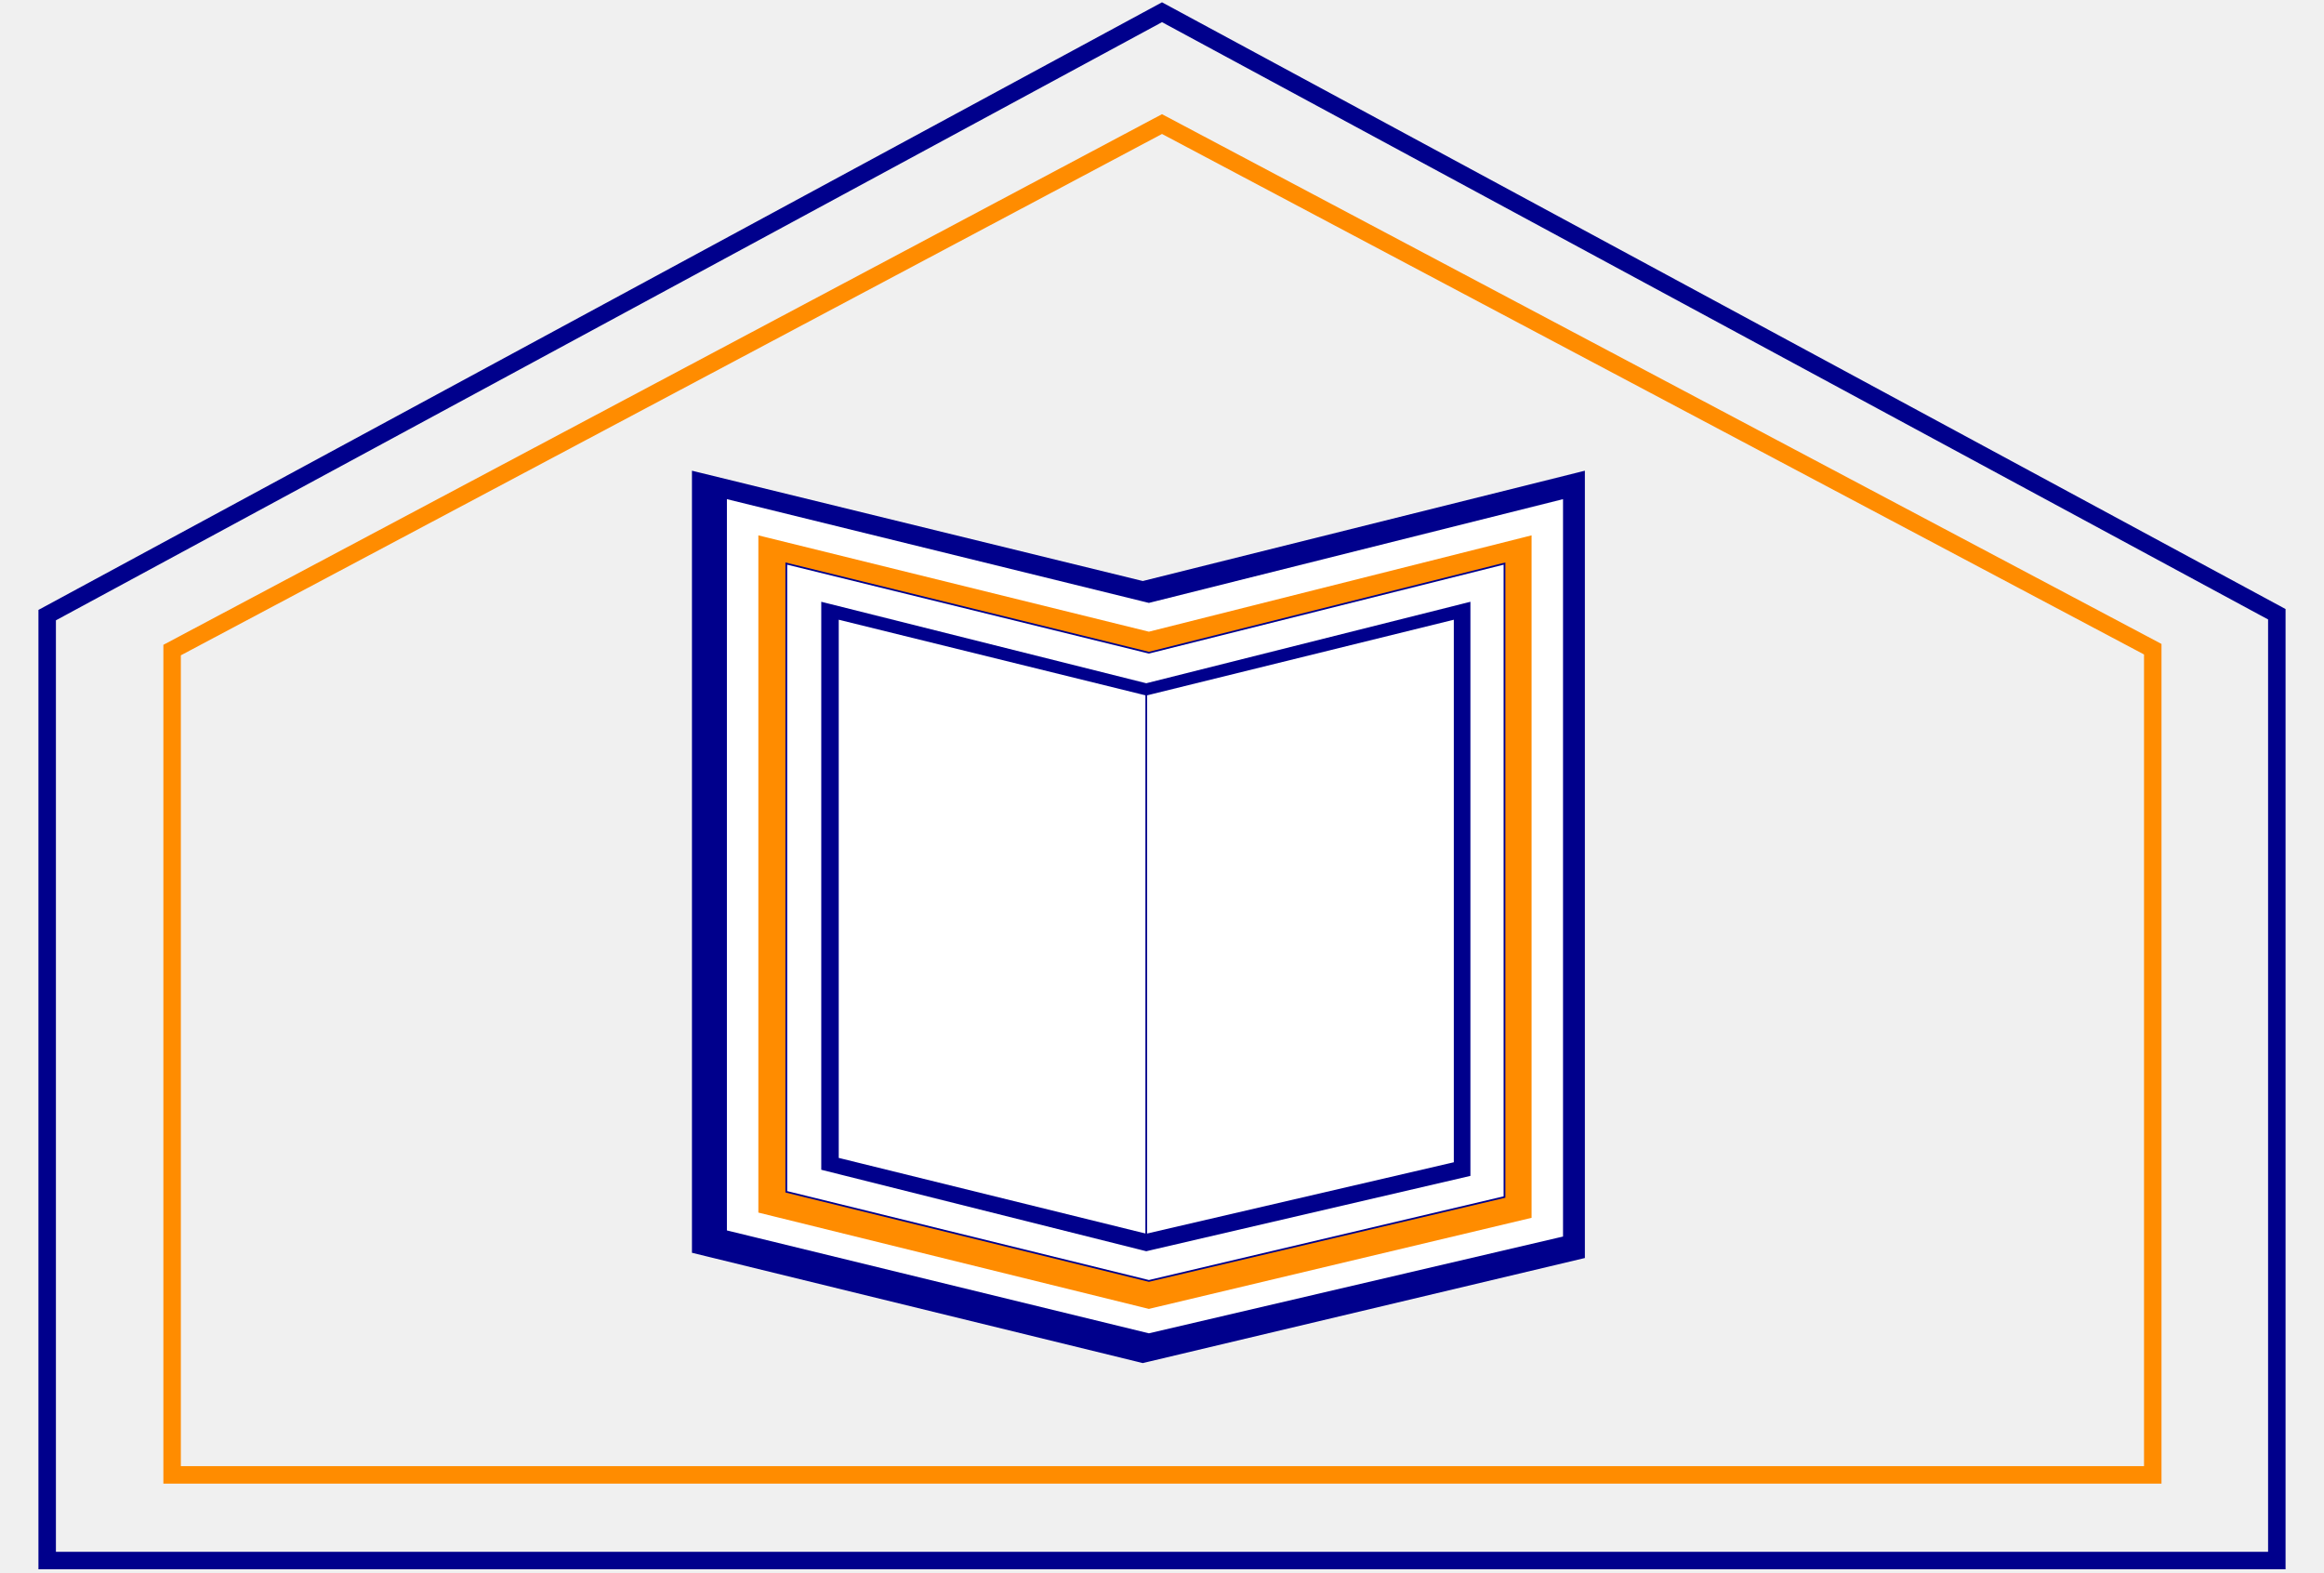
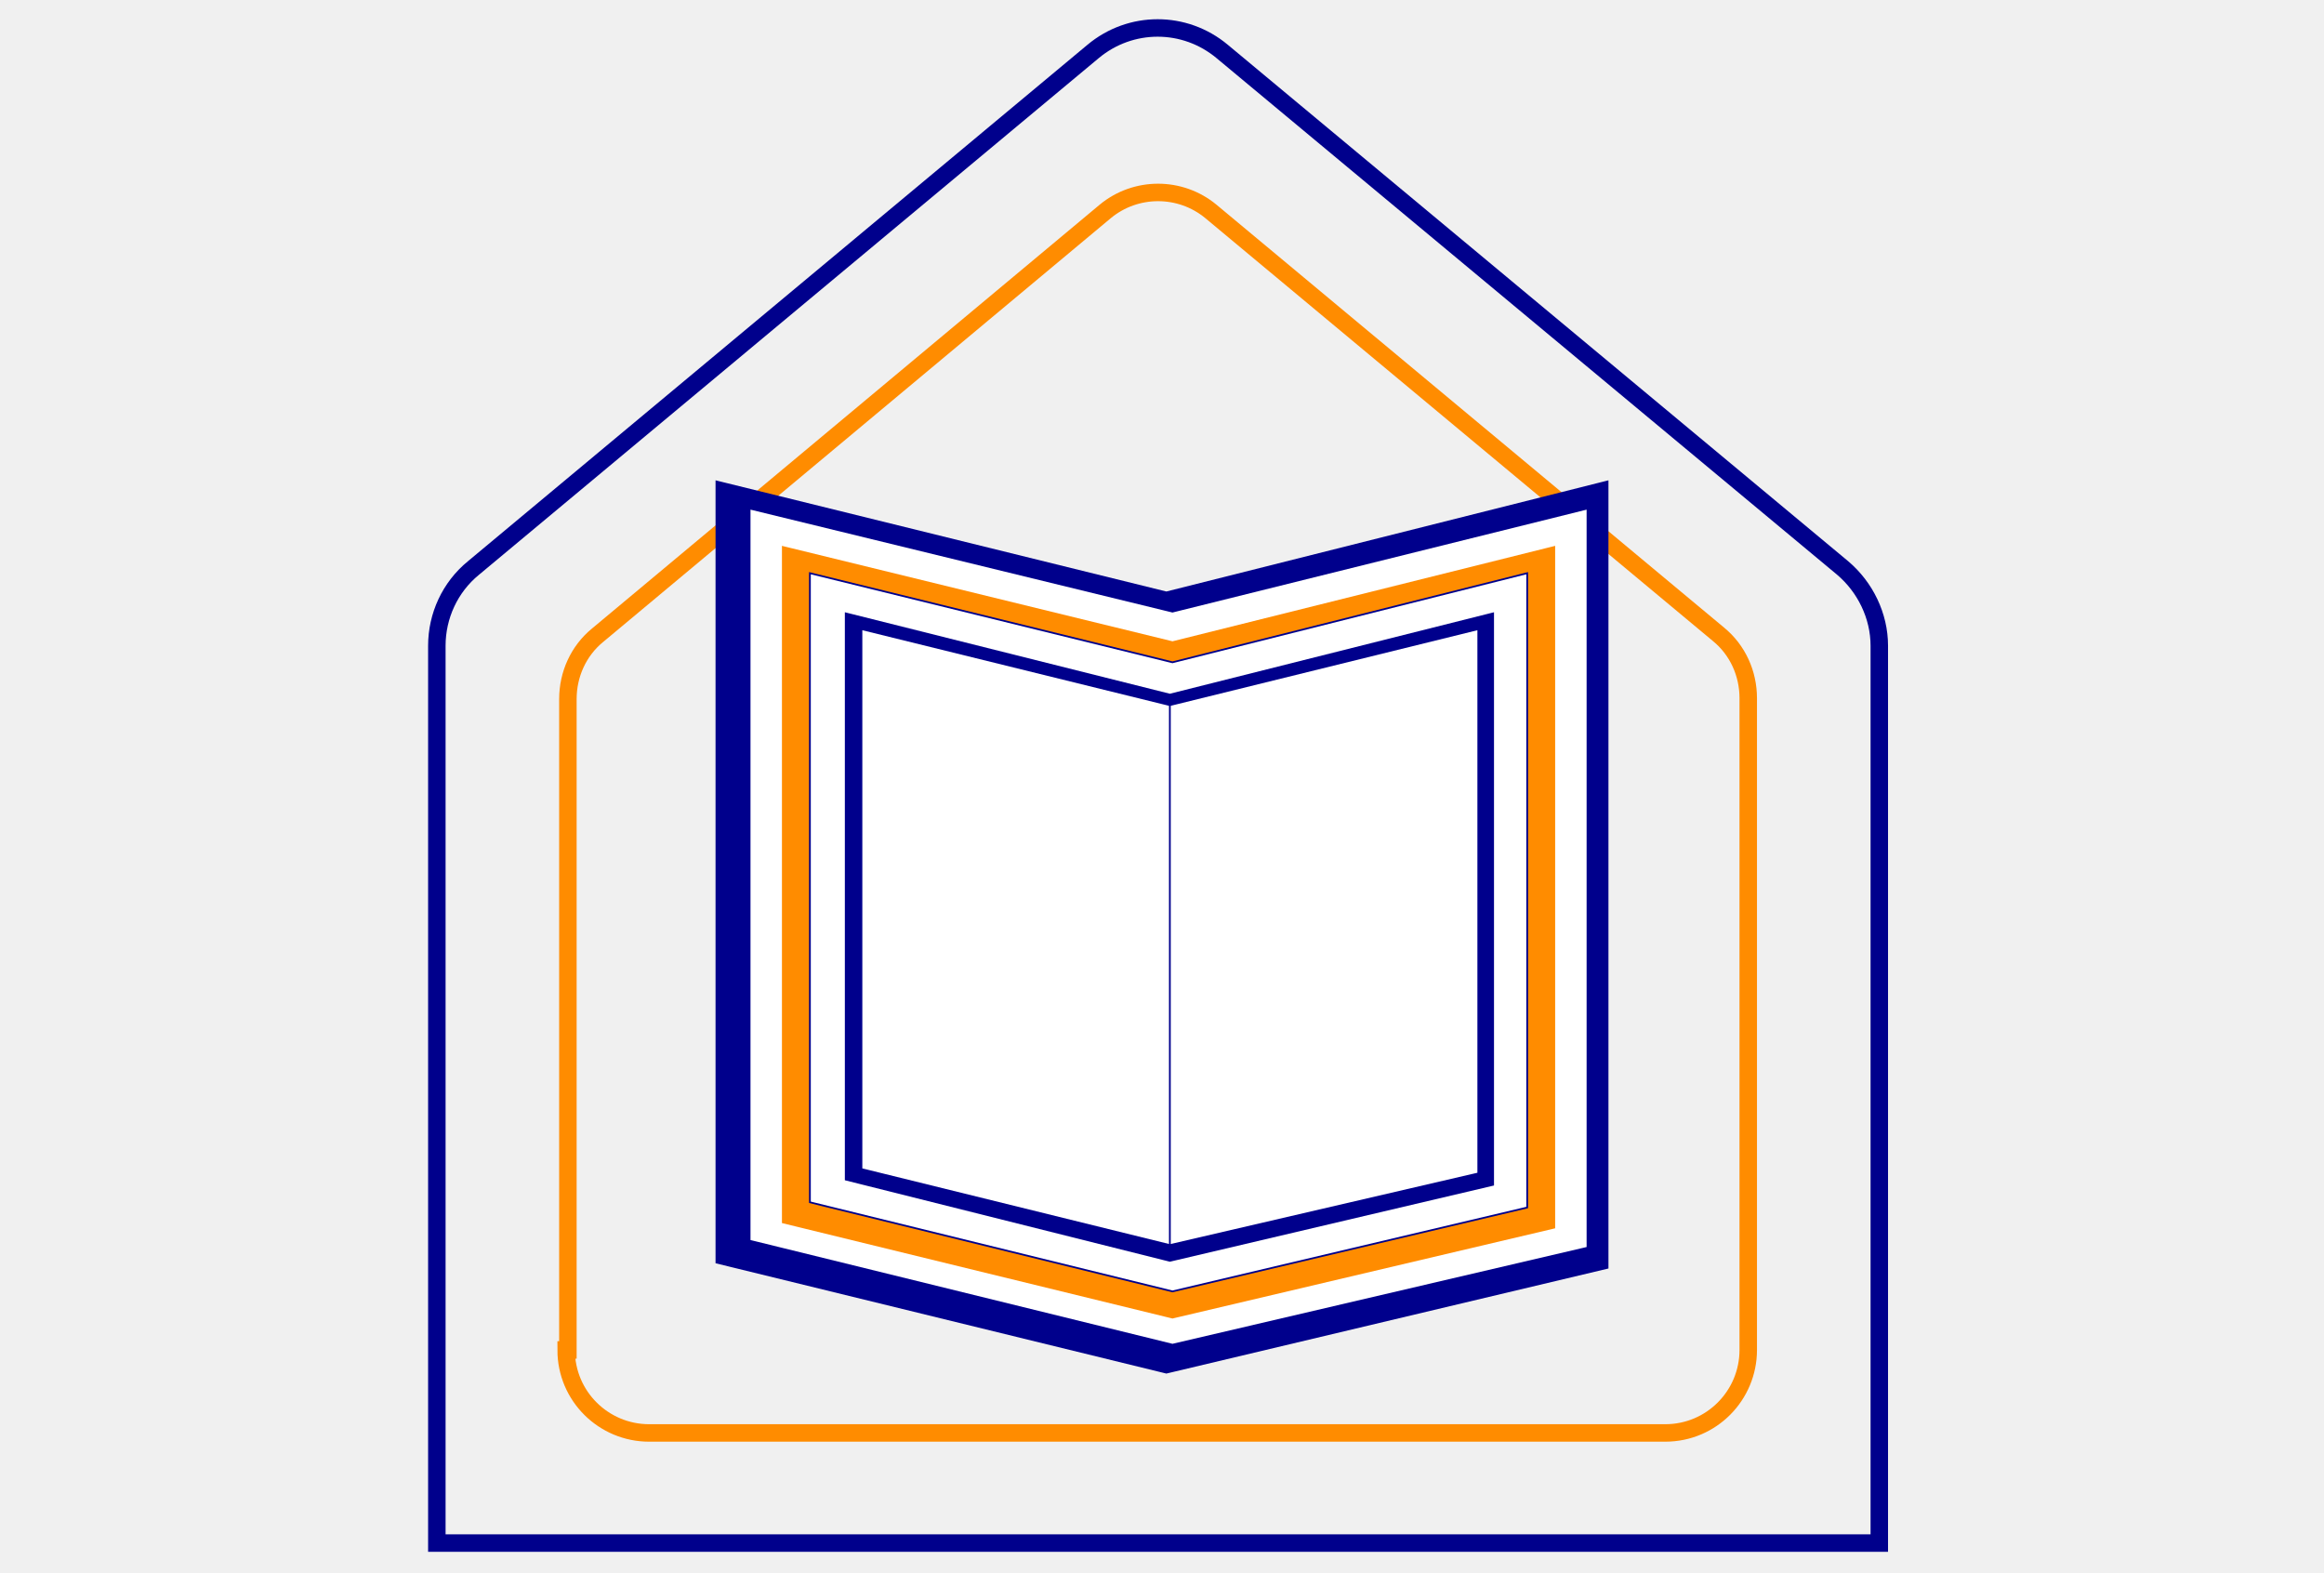
<svg xmlns="http://www.w3.org/2000/svg" id="Layer_1" version="1.1" viewBox="0 0 266 180">
  <defs>
    <style>
      .st0 {
        fill: #fff;
      }

      .st0, .st1, .st2, .st3, .st4, .st5, .st6 {
        stroke-miterlimit: 10;
      }

-       .st0, .st1, .st3, .st6 {
+       .st0, .st2, .st3, .st6 {
        stroke-width: .2px;
      }

      .st0, .st3, .st4, .st6 {
        stroke: #00008c;
      }

      .st1 {
-         fill: #ff8c00;
-       }
- 
-       .st1, .st2 {
        stroke: #ff8c00;
      }

-       .st2, .st3, .st4, .st5 {
+       .st1, .st3, .st4, .st5 {
        fill: none;
      }

-       .st2, .st4 {
+       .st1, .st4 {
        stroke-width: 2px;
+       }
+ 
+       .st2 {
+         fill: #ff8c00;
+         stroke: #ff8c00;
      }

      .st5 {
        stroke: #42210b;
        stroke-width: .5px;
      }

      .st6 {
        fill: #00008c;
      }
    </style>
  </defs>
-   <path class="st5" d="M1105.2,387" />
-   <polygon class="st4" points="5.4 178.6 5.4 70.4 133 1.4 260.6 70.3 260.6 178.6 5.4 178.6" />
-   <polygon class="st6" points="130.8 66.6 181.3 54 181.3 143.9 130.8 155.9 79.3 143.3 79.3 54 130.8 66.6" />
-   <polygon class="st0" points="131.5 68.9 179 57 179 141.6 131.5 152.7 83.1 140.9 83.1 57 131.5 68.9" />
-   <polygon class="st1" points="131.5 72.4 175.2 61.4 175.2 139.3 131.5 149.7 86.9 138.7 86.9 61.4 131.5 72.4" />
-   <polygon class="st0" points="131.5 74.7 172.2 64.5 172.2 137 131.5 146.6 90 136.4 90 64.5 131.5 74.7" />
-   <polygon class="st6" points="131.2 78.3 168.2 69 168.2 134.5 131.2 143.1 94.1 133.8 94.1 69 131.2 78.3" />
-   <polygon class="st0" points="131.2 79.5 166.5 70.8 166.5 133.1 131.2 141.3 95.9 132.6 95.9 70.8 131.2 79.5" />
-   <line class="st3" x1="131.2" y1="79.5" x2="131.2" y2="141.3" />
-   <polygon class="st2" points="19.7 168.8 19.7 74.4 133 14.2 246.4 74.3 246.4 168.8 19.7 168.8" />
+   <path class="st5" d="M1105.9,371" />
+   <path class="st4" d="M50,164.9v-91c0-3.4,1.5-6.7,4.2-8.9L125.1,5.9c4.3-3.6,10.5-3.6,14.8,0l71,59.1c2.6,2.2,4.2,5.5,4.2,8.9v102.7H50v-11.7Z" />
+   <path class="st1" d="M65,154.5v-74.5c0-2.8,1.2-5.5,3.4-7.3l58.1-48.5c3.5-2.9,8.6-2.9,12.1,0l58.1,48.4c2.2,1.8,3.4,4.5,3.4,7.3v74.6c0,5.2-4.2,9.5-9.5,9.5h-116.3c-5.2,0-9.5-4.2-9.5-9.5h.2Z" />
+   <polygon class="st6" points="133.5 67.8 184 55.1 184 145.1 133.5 157.1 82 144.5 82 55.1 133.5 67.8" />
+   <polygon class="st0" points="134.2 70 181.7 58.2 181.7 142.8 134.2 153.9 85.8 142 85.8 58.2 134.2 70" />
+   <polygon class="st2" points="134.2 73.5 177.9 62.6 177.9 140.5 134.2 150.8 89.6 139.9 89.6 62.6 134.2 73.5" />
+   <polygon class="st0" points="134.2 75.8 174.8 65.6 174.8 138.2 134.2 147.8 92.7 137.6 92.7 65.6 134.2 75.8" />
+   <polygon class="st6" points="133.9 79.5 170.9 70.2 170.9 135.6 133.9 144.3 96.8 135 96.8 70.2 133.9 79.5" />
+   <polygon class="st0" points="133.9 80.7 169.2 72 169.2 134.3 133.9 142.5 98.6 133.8 98.6 72 133.9 80.7" />
+   <line class="st3" x1="133.9" y1="80.7" x2="133.9" y2="142.5" />
</svg>
